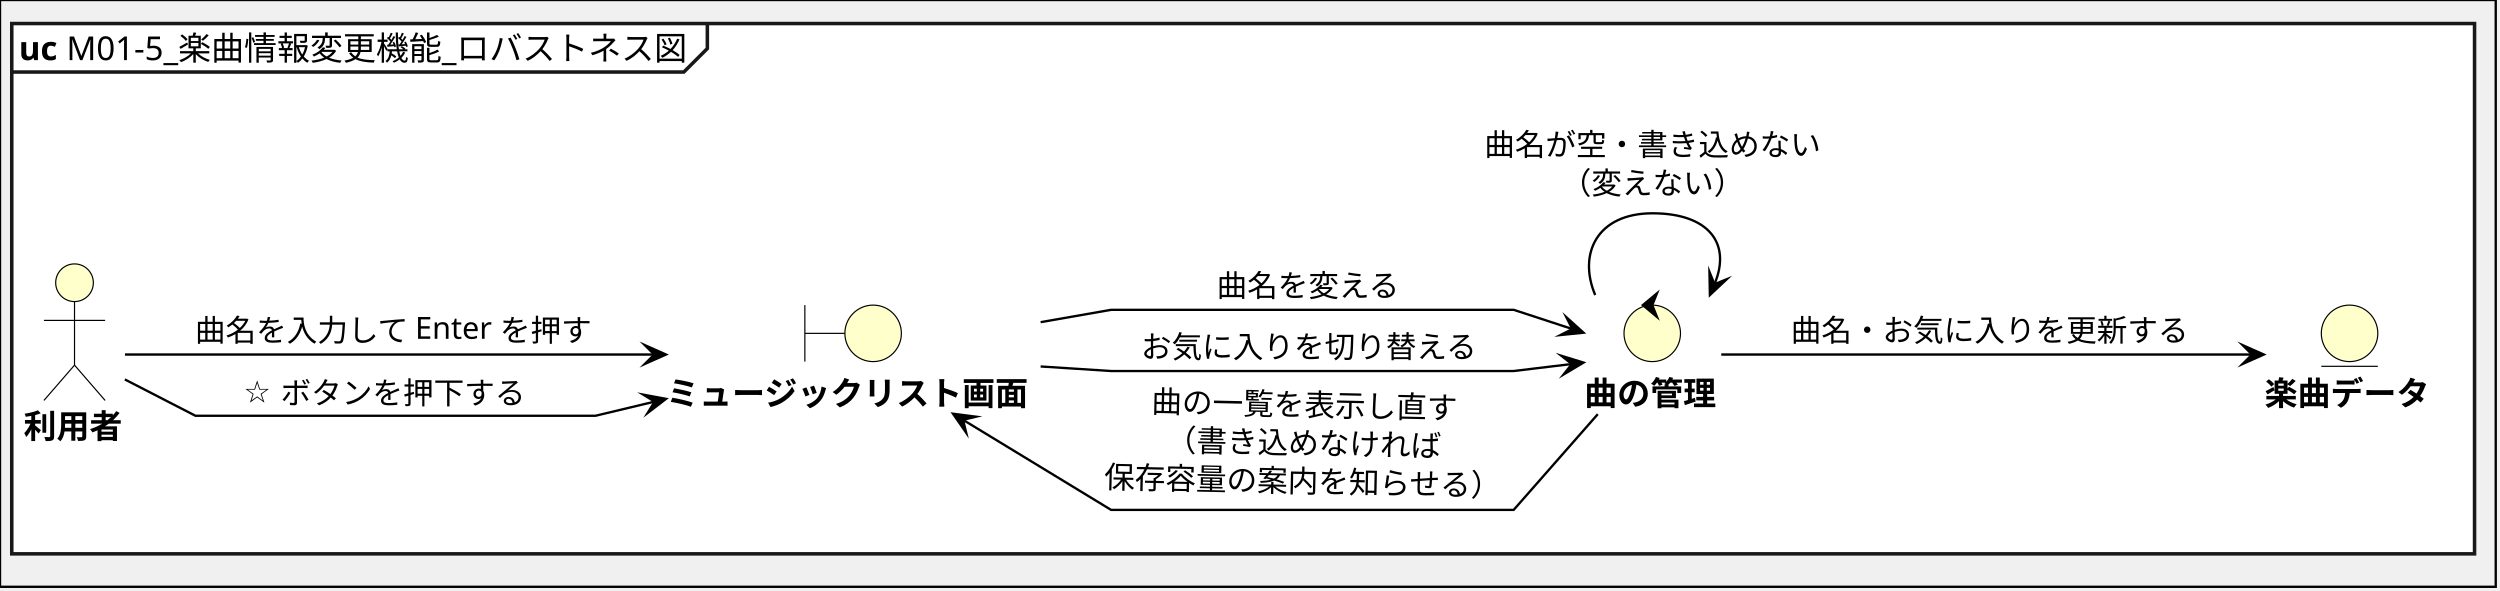
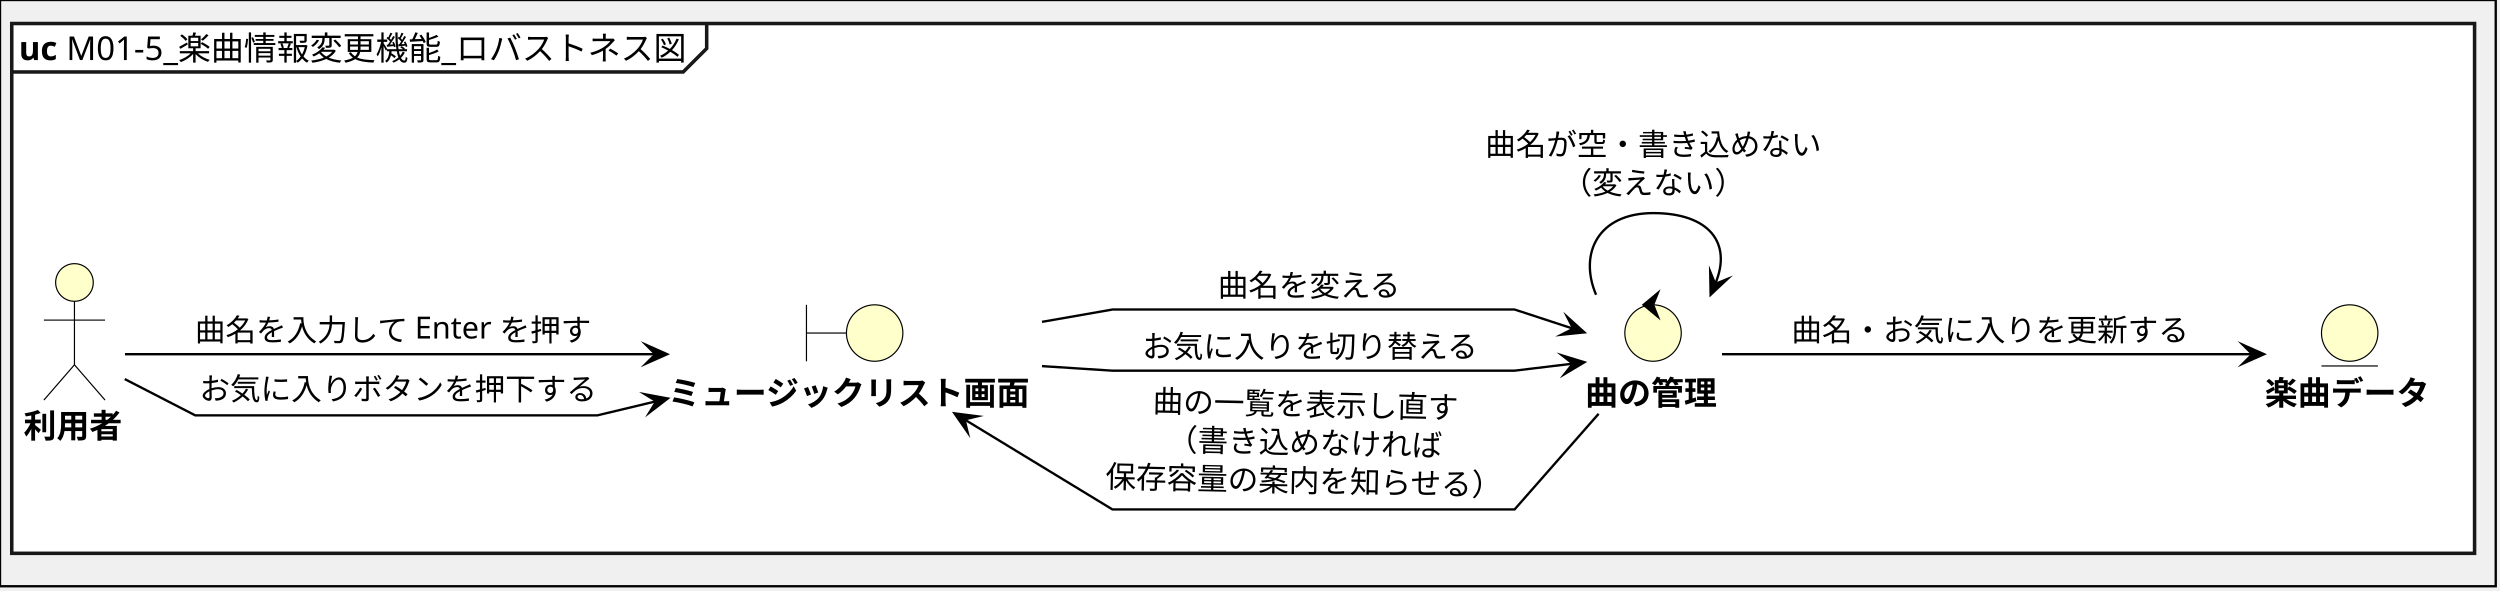
- <svg xmlns="http://www.w3.org/2000/svg" version="1.1" data-diagram-type="DESCRIPTION" style="width:1062px;height:251px;background:#FFFFFF;" width="1062px" height="251px" viewBox="0 0 1062 251" zoomAndPan="magnify" preserveAspectRatio="none" contentStyleType="text/css">
+ <svg xmlns="http://www.w3.org/2000/svg" version="1.1" data-diagram-type="DESCRIPTION" style="width:1063px;height:251px;background:#FFFFFF;" width="1063px" height="251px" viewBox="0 0 1063 251" zoomAndPan="magnify" preserveAspectRatio="none" contentStyleType="text/css">
  <defs />
  <g font-family="sans-serif" lengthAdjust="spacing">
-     <rect x="0" y="0" width="1060.188" height="249.273" fill="none" style="stroke:#000;stroke-width:1;" />
-     <rect x="5" y="10" width="1046.188" height="225.273" fill="#FFF" style="stroke:#181818;stroke-width:1.5;" />
+     <rect x="0" y="0" width="1061.188" height="249.273" fill="none" style="stroke:#000;stroke-width:1;" />
+     <rect x="5" y="10" width="1047.188" height="225.273" fill="#FFF" style="stroke:#181818;stroke-width:1.5;" />
    <path d="M300.482,10 L300.482,20.609 L290.482,30.609 L5,30.609" style="stroke:#181818;stroke-width:1.5;" fill="none" />
    <text x="8" y="25.533" fill="#000" font-size="14" textLength="16.338" font-weight="700">uc</text>
    <text x="28.228" y="25.533" fill="#000" font-size="14" textLength="265.255">M01-5_楽曲情報変更機能_ロバストネス図</text>
    <g class="entity" data-qualified-name="A1" id="ent0001" data-source-line="4">
      <ellipse cx="31.656" cy="120.109" rx="8" ry="8" fill="#FFC" style="stroke:#000;stroke-width:0.5;" />
      <path d="M31.656,128.109 L31.656,155.109 M18.656,136.109 L44.656,136.109 M31.656,155.109 L18.656,170.109 M31.656,155.109 L44.656,170.109" style="stroke:#000;stroke-width:0.5;" fill="none" />
      <text x="10" y="186.143" fill="#000" font-size="14" textLength="43.313" font-weight="700">利用者</text>
    </g>
    <g class="entity" data-qualified-name="B1" id="ent0002" data-source-line="5">
-       <path d="M341.906,129.609 L341.906,153.609 M341.906,141.609 L358.906,141.609" style="stroke:#000;stroke-width:0.5;" fill="none" />
-       <ellipse cx="370.906" cy="141.609" rx="12" ry="12" fill="#FFC" style="stroke:#000;stroke-width:0.5;" />
-       <text x="283" y="172.143" fill="#000" font-size="14" textLength="158.813" font-weight="700">ミュージックリスト画面</text>
+       <path d="M342.906,129.609 L342.906,153.609 M342.906,141.609 L359.906,141.609" style="stroke:#000;stroke-width:0.5;" fill="none" />
+       <ellipse cx="371.906" cy="141.609" rx="12" ry="12" fill="#FFC" style="stroke:#000;stroke-width:0.5;" />
+       <text x="284" y="172.143" fill="#000" font-size="14" textLength="158.813" font-weight="700">ミュージックリスト画面</text>
    </g>
    <g class="entity" data-qualified-name="C1" id="ent0003" data-source-line="6">
-       <ellipse cx="701.875" cy="141.609" rx="12" ry="12" fill="#FFC" style="stroke:#000;stroke-width:0.5;" />
-       <polygon points="697.875,129.609,703.875,124.609,701.875,129.609,703.875,134.609,697.875,129.609" fill="#000" style="stroke:#000;stroke-width:1;stroke-linejoin:miter;stroke-miterlimit:10;" />
-       <text x="673" y="172.143" fill="#000" font-size="14" textLength="57.75" font-weight="700">曲の管理</text>
+       <ellipse cx="702.875" cy="141.609" rx="12" ry="12" fill="#FFC" style="stroke:#000;stroke-width:0.5;" />
+       <polygon points="698.875,129.609,704.875,124.609,702.875,129.609,704.875,134.609,698.875,129.609" fill="#000" style="stroke:#000;stroke-width:1;stroke-linejoin:miter;stroke-miterlimit:10;" />
+       <text x="674" y="172.143" fill="#000" font-size="14" textLength="57.75" font-weight="700">曲の管理</text>
    </g>
    <g class="entity" data-qualified-name="E1" id="ent0004" data-source-line="7">
-       <ellipse cx="998.094" cy="141.609" rx="12" ry="12" fill="#FFC" style="stroke:#000;stroke-width:0.5;" />
-       <line x1="986.094" y1="155.609" x2="1010.094" y2="155.609" style="stroke:#000;stroke-width:0.5;" />
-       <text x="962" y="172.143" fill="#000" font-size="14" textLength="72.188" font-weight="700">楽曲データ</text>
+       <ellipse cx="999.094" cy="141.609" rx="12" ry="12" fill="#FFC" style="stroke:#000;stroke-width:0.5;" />
+       <line x1="987.094" y1="155.609" x2="1011.094" y2="155.609" style="stroke:#000;stroke-width:0.5;" />
+       <text x="963" y="172.143" fill="#000" font-size="14" textLength="72.188" font-weight="700">楽曲データ</text>
    </g>
    <g class="link" data-entity-1="ent0001" data-entity-2="ent0002" id="lnk5" data-source-line="9" data-link-type="dependency">
-       <path d="M53.08,150.609 C98.1,150.609 202.32,150.609 277.91,150.609" style="stroke:#000;stroke-width:1;" fill="none" id="A1-to-B1" />
-       <polygon points="282.91,150.609,273.91,146.609,277.91,150.609,273.91,154.609,282.91,150.609" fill="#000" style="stroke:#000;stroke-width:1;stroke-linejoin:miter;stroke-miterlimit:10;" />
+       <path d="M53.14,150.609 C98.3,150.609 202.85,150.609 278.67,150.609" style="stroke:#000;stroke-width:1;" fill="none" id="A1-to-B1" />
+       <polygon points="283.67,150.609,274.67,146.609,278.67,150.609,274.67,154.609,283.67,150.609" fill="#000" style="stroke:#000;stroke-width:1;stroke-linejoin:miter;stroke-miterlimit:10;" />
    </g>
    <g class="link" data-entity-1="ent0001" data-entity-2="ent0002" id="lnk6" data-source-line="10" data-link-type="dependency">
-       <path d="M53.04,161.189 C67.02,168.379 83,176.609 83,176.609 C83,176.609 253,176.609 253,176.609 C253,176.609 261.107,174.663 278.077,170.603" style="stroke:#000;stroke-width:1;" fill="none" id="A1-to-B1-1" />
-       <polygon points="282.94,169.439,273.256,167.643,278.077,170.603,275.118,175.424,282.94,169.439" fill="#000" style="stroke:#000;stroke-width:1;stroke-linejoin:miter;stroke-miterlimit:10;" />
+       <path d="M53.04,161.189 C67.02,168.379 83,176.609 83,176.609 C83,176.609 254,176.609 254,176.609 C254,176.609 262.107,174.663 279.077,170.603" style="stroke:#000;stroke-width:1;" fill="none" id="A1-to-B1-1" />
+       <polygon points="283.94,169.439,274.256,167.643,279.077,170.603,276.118,175.424,283.94,169.439" fill="#000" style="stroke:#000;stroke-width:1;stroke-linejoin:miter;stroke-miterlimit:10;" />
    </g>
    <g class="link" data-entity-1="ent0002" data-entity-2="ent0003" id="lnk7" data-source-line="11" data-link-type="dependency">
-       <path d="M442.06,136.849 C459.03,133.879 472,131.609 472,131.609 C472,131.609 643,131.609 643,131.609 C643,131.609 653.208,134.953 667.928,139.773" style="stroke:#000;stroke-width:1;" fill="none" id="B1-to-C1" />
-       <polygon points="672.68,141.329,665.372,134.727,667.928,139.773,662.882,142.33,672.68,141.329" fill="#000" style="stroke:#000;stroke-width:1;stroke-linejoin:miter;stroke-miterlimit:10;" />
+       <path d="M443.06,136.849 C460.03,133.879 473,131.609 473,131.609 C473,131.609 644,131.609 644,131.609 C644,131.609 654.208,134.953 668.928,139.773" style="stroke:#000;stroke-width:1;" fill="none" id="B1-to-C1" />
+       <polygon points="673.68,141.329,666.372,134.727,668.928,139.773,663.882,142.33,673.68,141.329" fill="#000" style="stroke:#000;stroke-width:1;stroke-linejoin:miter;stroke-miterlimit:10;" />
    </g>
    <g class="link" data-entity-1="ent0002" data-entity-2="ent0003" id="lnk8" data-source-line="12" data-link-type="dependency">
-       <path d="M442.06,155.679 C459.03,156.769 472,157.609 472,157.609 C472,157.609 643,157.609 643,157.609 C643,157.609 652.996,156.396 667.716,154.626" style="stroke:#000;stroke-width:1;" fill="none" id="B1-to-C1-1" />
-       <polygon points="672.68,154.029,663.267,151.132,667.716,154.626,664.222,159.075,672.68,154.029" fill="#000" style="stroke:#000;stroke-width:1;stroke-linejoin:miter;stroke-miterlimit:10;" />
+       <path d="M443.06,155.679 C460.03,156.769 473,157.609 473,157.609 C473,157.609 644,157.609 644,157.609 C644,157.609 653.996,156.396 668.716,154.626" style="stroke:#000;stroke-width:1;" fill="none" id="B1-to-C1-1" />
+       <polygon points="673.68,154.029,664.267,151.132,668.716,154.626,665.222,159.075,673.68,154.029" fill="#000" style="stroke:#000;stroke-width:1;stroke-linejoin:miter;stroke-miterlimit:10;" />
    </g>
    <g class="link" data-entity-1="ent0003" data-entity-2="ent0002" id="lnk11" data-source-line="15" data-link-type="dependency">
-       <path d="M678.74,175.939 C662.39,194.549 643,216.609 643,216.609 C643,216.609 472,216.609 472,216.609 C472,216.609 439.762,196.998 409.102,178.348" style="stroke:#000;stroke-width:1;" fill="none" id="C1-to-B1" />
-       <polygon points="404.83,175.749,410.44,183.844,409.102,178.348,414.598,177.009,404.83,175.749" fill="#000" style="stroke:#000;stroke-width:1;stroke-linejoin:miter;stroke-miterlimit:10;" />
+       <path d="M679.74,175.939 C663.39,194.549 644,216.609 644,216.609 C644,216.609 473,216.609 473,216.609 C473,216.609 440.762,196.998 410.102,178.348" style="stroke:#000;stroke-width:1;" fill="none" id="C1-to-B1" />
+       <polygon points="405.83,175.749,411.44,183.844,410.102,178.348,415.598,177.009,405.83,175.749" fill="#000" style="stroke:#000;stroke-width:1;stroke-linejoin:miter;stroke-miterlimit:10;" />
    </g>
    <g class="link" data-entity-1="ent0003" data-entity-2="ent0003" id="lnk9" data-source-line="13" data-link-type="dependency">
-       <path d="M677.64,125.329 C670.25,107.839 678.38,90.609 702,90.609 C725.62,90.609 735.696,103.234 728.306,120.724" style="stroke:#000;stroke-width:1;" fill="none" id="C1-to-C1" />
-       <polygon points="726.36,125.329,733.547,118.596,728.306,120.724,726.178,115.482,726.36,125.329" fill="#000" style="stroke:#000;stroke-width:1;stroke-linejoin:miter;stroke-miterlimit:10;" />
+       <path d="M678.64,125.329 C671.25,107.839 679.38,90.609 703,90.609 C726.62,90.609 736.696,103.234 729.306,120.724" style="stroke:#000;stroke-width:1;" fill="none" id="C1-to-C1" />
+       <polygon points="727.36,125.329,734.547,118.596,729.306,120.724,727.178,115.482,727.36,125.329" fill="#000" style="stroke:#000;stroke-width:1;stroke-linejoin:miter;stroke-miterlimit:10;" />
    </g>
    <g class="link" data-entity-1="ent0003" data-entity-2="ent0004" id="lnk10" data-source-line="14" data-link-type="dependency">
-       <path d="M731.19,150.609 C785.09,150.609 897.62,150.609 956.67,150.609" style="stroke:#000;stroke-width:1;" fill="none" id="C1-to-E1" />
-       <polygon points="961.67,150.609,952.67,146.609,956.67,150.609,952.67,154.609,961.67,150.609" fill="#000" style="stroke:#000;stroke-width:1;stroke-linejoin:miter;stroke-miterlimit:10;" />
+       <path d="M732.19,150.609 C786.09,150.609 898.62,150.609 957.67,150.609" style="stroke:#000;stroke-width:1;" fill="none" id="C1-to-E1" />
+       <polygon points="962.67,150.609,953.67,146.609,957.67,150.609,953.67,154.609,962.67,150.609" fill="#000" style="stroke:#000;stroke-width:1;stroke-linejoin:miter;stroke-miterlimit:10;" />
    </g>
    <g class="link-labels">
-       <g transform="rotate(1.245 553.142 216.609)">
-         <rect x="466.642" y="164.536" width="173.000" height="48.150" fill="#FFFFFF" stroke="none" />
-         <text text-anchor="middle" x="553.142" y="176.586" fill="#000" font-size="13" textLength="130">曲の一覧を表示し直す</text>
-         <text text-anchor="middle" x="553.142" y="192.836" fill="#000" font-size="13" textLength="117">（書き込めなければ</text>
-         <text text-anchor="middle" x="553.142" y="209.086" fill="#000" font-size="13" textLength="169">保存容量の案内を知らせる）</text>
+       <g transform="rotate(0.038 169.305 176.609)">
+         <rect x="82.805" y="158.013" width="173.000" height="15.650" fill="#FFFFFF" stroke="none" />
+         <text text-anchor="middle" x="169.305" y="170.063" fill="#000" font-size="13" textLength="169">お気に入りボタンを押下する</text>
      </g>
-       <g transform="rotate(0.000 845.19 150.609)">
-         <rect x="758.690" y="132.959" width="173.000" height="15.650" fill="#FFFFFF" stroke="none" />
-         <text text-anchor="middle" x="845.19" y="145.009" fill="#000" font-size="13" textLength="169">曲名・お気に入りを更新する</text>
+       <g transform="rotate(1.245 554.142 216.609)">
+         <rect x="467.642" y="164.536" width="173.000" height="48.150" fill="#FFFFFF" stroke="none" />
+         <text text-anchor="middle" x="554.142" y="176.586" fill="#000" font-size="13" textLength="130">曲の一覧を表示し直す</text>
+         <text text-anchor="middle" x="554.142" y="192.836" fill="#000" font-size="13" textLength="117">（書き込めなければ</text>
+         <text text-anchor="middle" x="554.142" y="209.086" fill="#000" font-size="13" textLength="169">保存容量の案内を知らせる）</text>
      </g>
-       <g transform="rotate(0.000 167.08 150.609)">
-         <rect x="80.933" y="132.959" width="172.295" height="15.650" fill="#FFFFFF" stroke="none" />
-         <text text-anchor="middle" x="167.08" y="145.009" fill="#000" font-size="13" textLength="168.295">曲名を入力して Enter を押す</text>
+       <g transform="rotate(0.000 846.19 150.609)">
+         <rect x="759.690" y="132.959" width="173.000" height="15.650" fill="#FFFFFF" stroke="none" />
+         <text text-anchor="middle" x="846.19" y="145.009" fill="#000" font-size="13" textLength="169">曲名・お気に入りを更新する</text>
      </g>
-       <g transform="rotate(-0.000 555.998 157.609)">
-         <rect x="482.498" y="139.959" width="147.000" height="15.650" fill="#FFFFFF" stroke="none" />
-         <text text-anchor="middle" x="555.998" y="152.009" fill="#000" font-size="13" textLength="143">お気に入りを切り替える</text>
+       <g transform="rotate(0.000 167.14 150.609)">
+         <rect x="80.992" y="132.959" width="172.295" height="15.650" fill="#FFFFFF" stroke="none" />
+         <text text-anchor="middle" x="167.14" y="145.009" fill="#000" font-size="13" textLength="168.295">曲名を入力して Enter を押す</text>
      </g>
-       <g transform="rotate(-0.000 163.305 176.609)">
-         <rect x="100.999" y="158.959" width="124.612" height="15.650" fill="#FFFFFF" stroke="none" />
-         <text text-anchor="middle" x="163.305" y="171.009" fill="#000" font-size="13" textLength="120.612">☆ ボタンを押下する</text>
+       <g transform="rotate(-0.000 556.998 157.609)">
+         <rect x="483.498" y="139.959" width="147.000" height="15.650" fill="#FFFFFF" stroke="none" />
+         <text text-anchor="middle" x="556.998" y="152.009" fill="#000" font-size="13" textLength="143">お気に入りを切り替える</text>
      </g>
-       <g transform="rotate(-0.000 555.605 131.609)">
-         <rect x="514.605" y="113.959" width="82.000" height="15.650" fill="#FFFFFF" stroke="none" />
-         <text text-anchor="middle" x="555.605" y="126.009" fill="#000" font-size="13" textLength="78">曲名を変える</text>
+       <g transform="rotate(-0.000 556.605 131.609)">
+         <rect x="515.605" y="113.959" width="82.000" height="15.650" fill="#FFFFFF" stroke="none" />
+         <text text-anchor="middle" x="556.605" y="126.009" fill="#000" font-size="13" textLength="78">曲名を変える</text>
      </g>
      <g transform="translate(0 0)">
-         <rect x="628.500" y="53.104" width="147.000" height="16.250" fill="#FFFFFF" stroke="none" />
-         <rect x="661.000" y="69.456" width="82.000" height="16.250" fill="#FFFFFF" stroke="none" />
-         <text x="630.5" y="66.104" fill="#000" font-size="13" textLength="143">曲名が空・書き込めない</text>
-         <text x="663" y="82.456" fill="#000" font-size="13" textLength="78">（変えない）</text>
+         <rect x="629.500" y="53.104" width="147.000" height="16.250" fill="#FFFFFF" stroke="none" />
+         <rect x="662.000" y="69.456" width="82.000" height="16.250" fill="#FFFFFF" stroke="none" />
+         <text x="631.5" y="66.104" fill="#000" font-size="13" textLength="143">曲名が空・書き込めない</text>
+         <text x="664" y="82.456" fill="#000" font-size="13" textLength="78">（変えない）</text>
      </g>
    </g>
  </g>
</svg>
